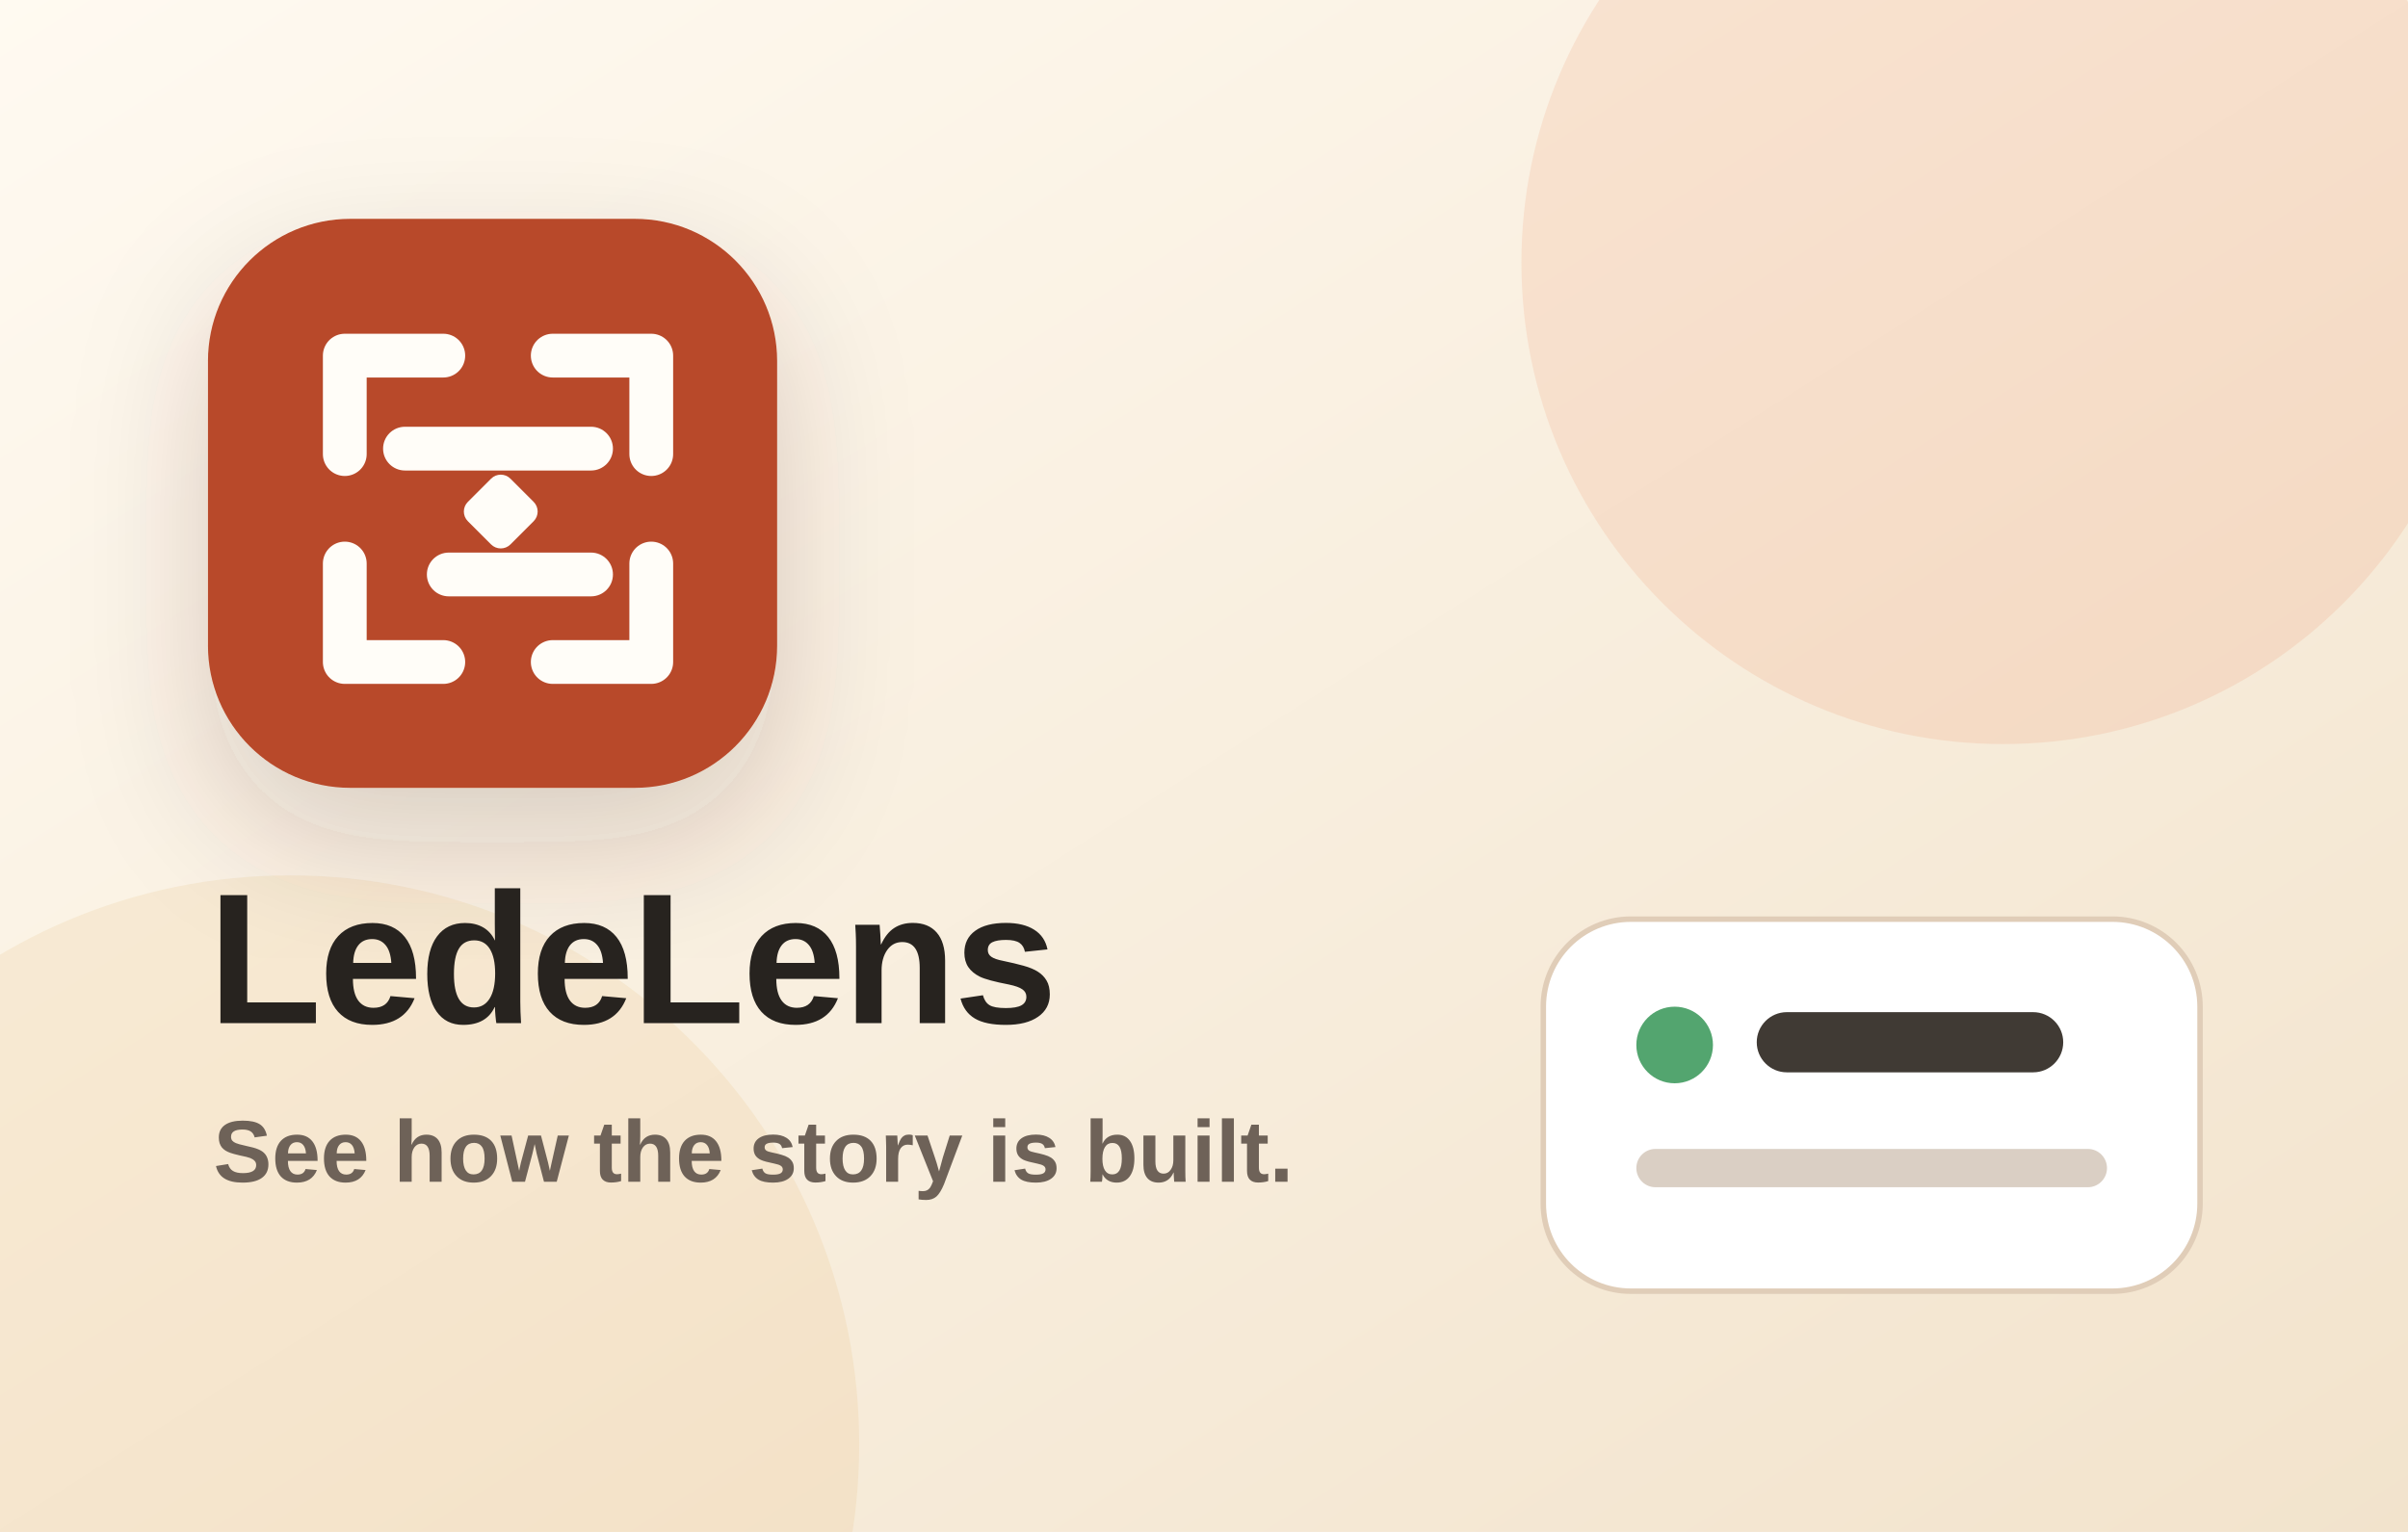
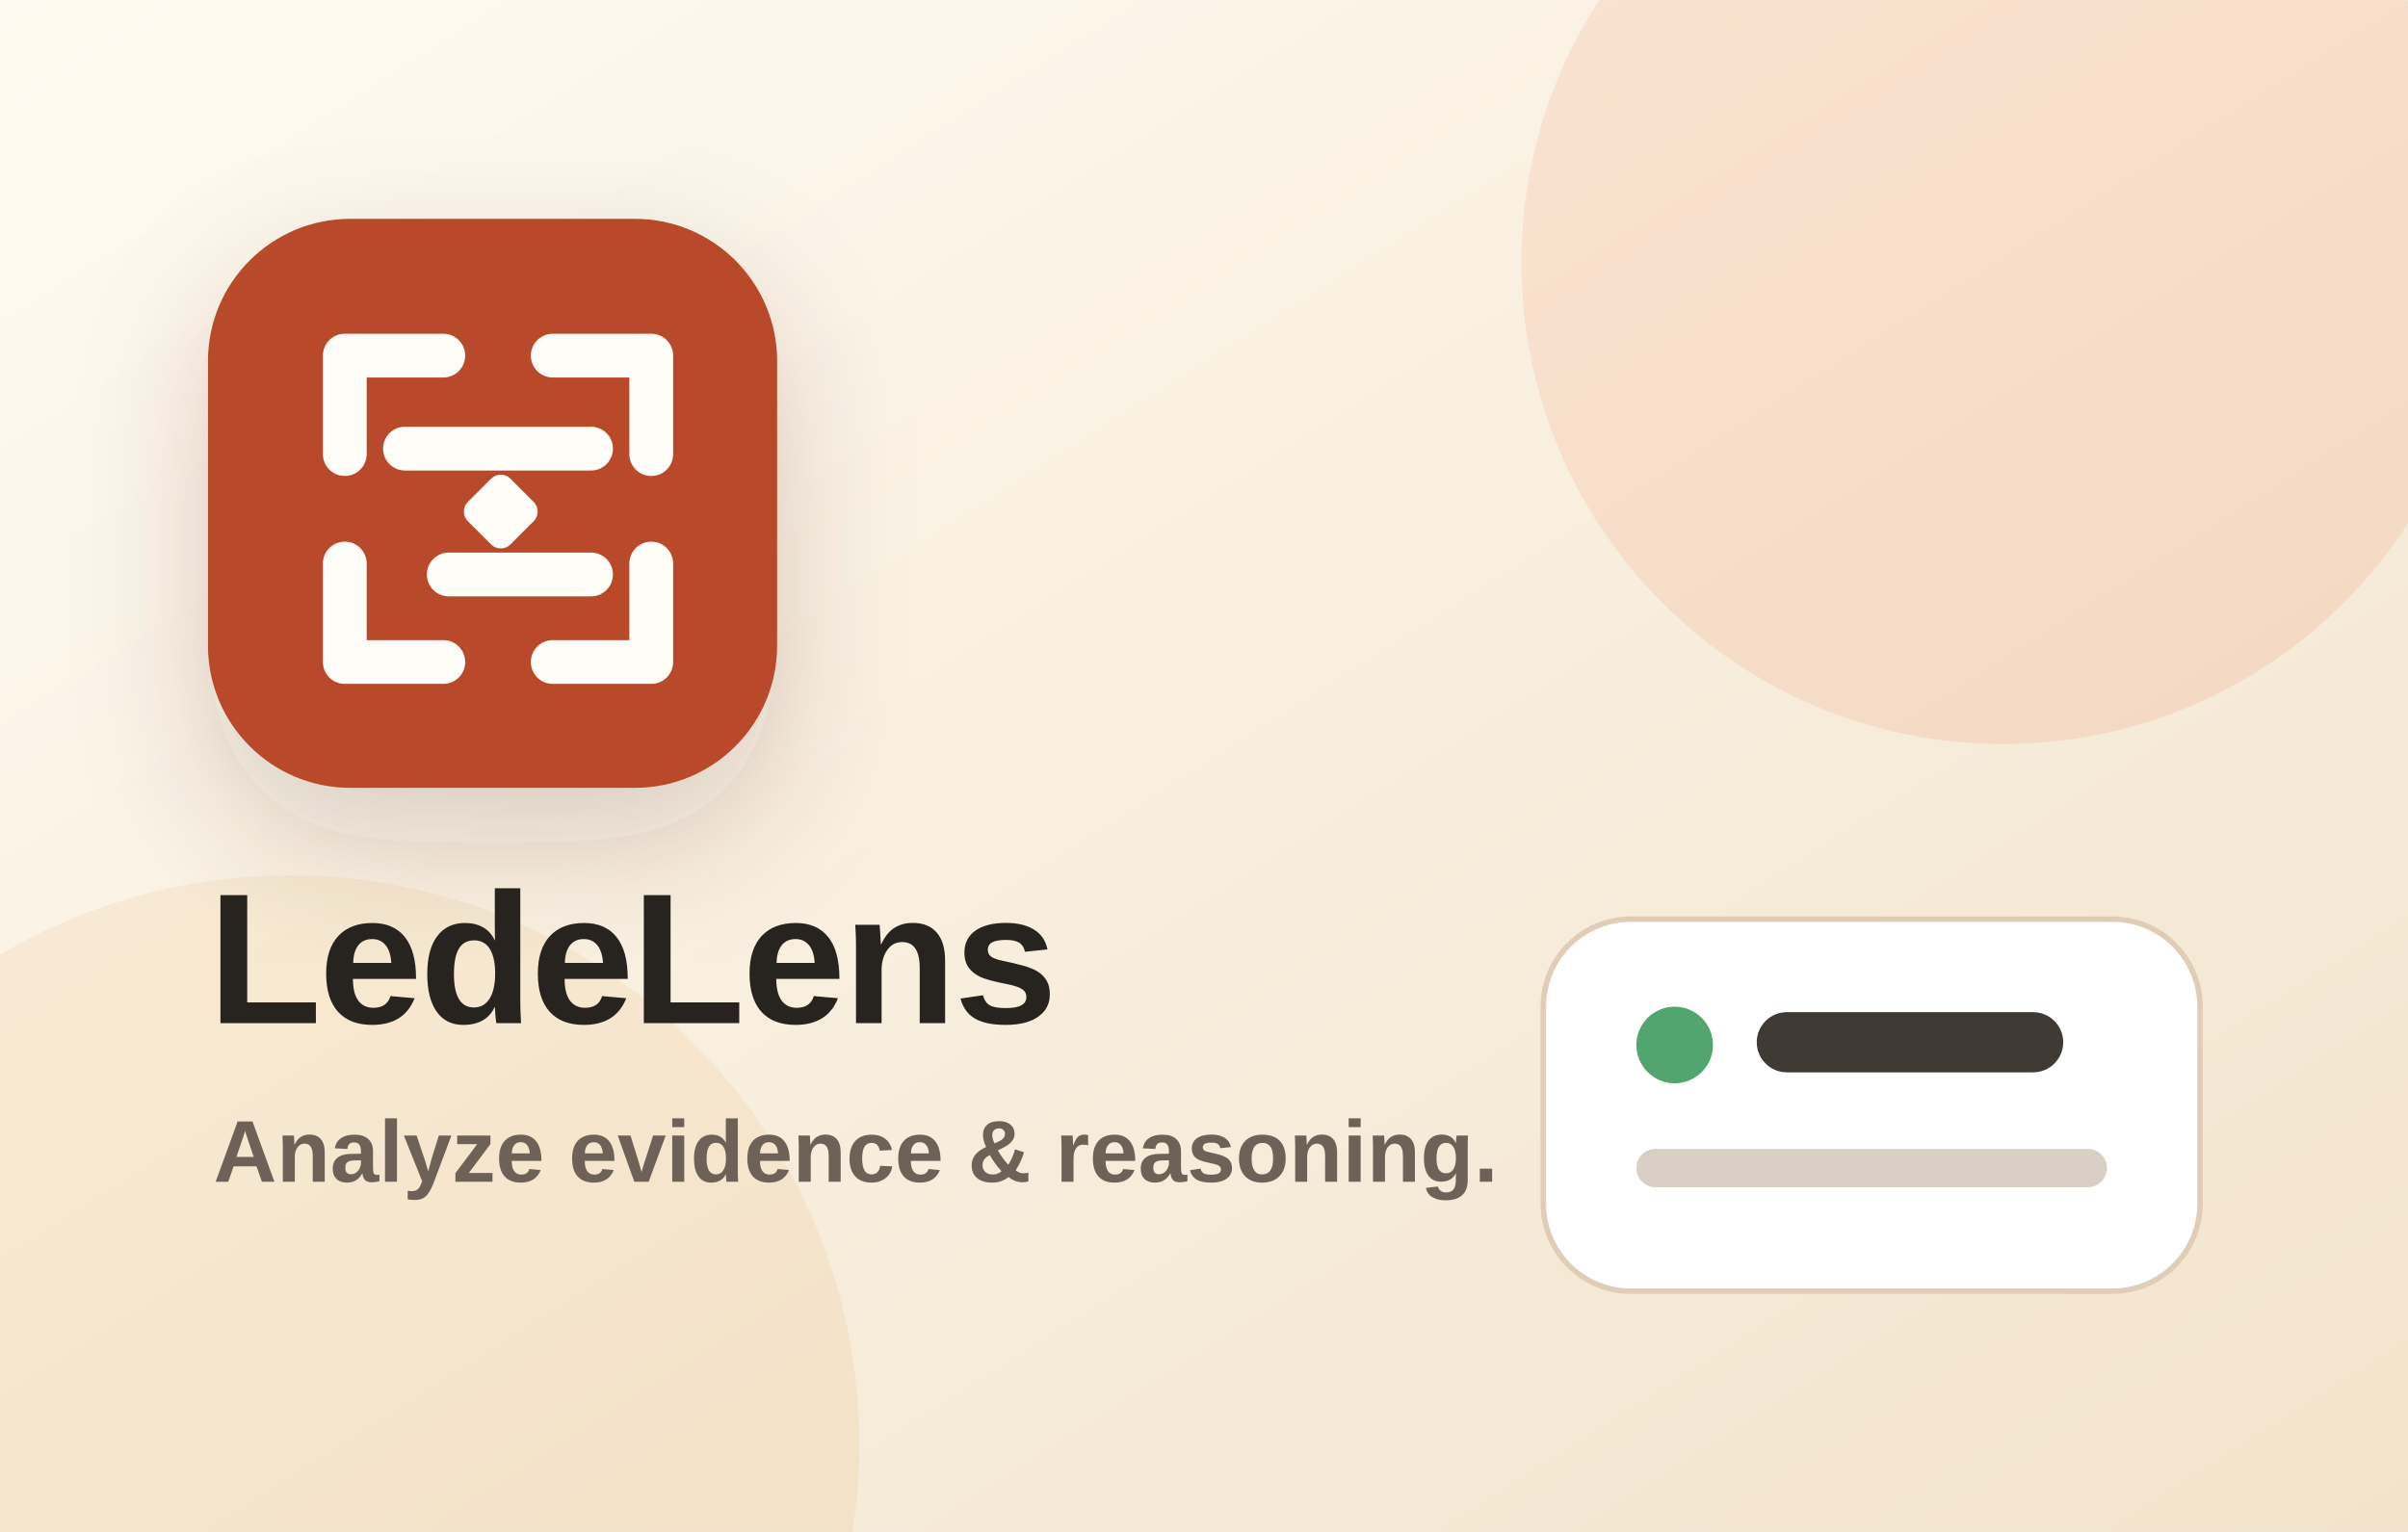
<svg xmlns="http://www.w3.org/2000/svg" width="440" height="280" viewBox="0 0 440 280">
  <defs>
    <linearGradient id="bg" x1="0" y1="0" x2="1" y2="1">
      <stop offset="0" stop-color="#fffaf1" />
      <stop offset="1" stop-color="#f2e3cc" />
    </linearGradient>
    <filter id="shadow" x="-30%" y="-30%" width="160%" height="160%">
      <feDropShadow dx="0" dy="10" stdDeviation="12" flood-color="#4b2d1d" flood-opacity=".18" />
    </filter>
  </defs>
  <rect width="440" height="280" rx="0" fill="url(#bg)" />
  <circle cx="366" cy="48" r="88" fill="#e76735" opacity=".12" />
  <circle cx="53" cy="264" r="104" fill="#d9a54a" opacity=".12" />
  <g transform="translate(38 40)" filter="url(#shadow)">
    <rect width="104" height="104" rx="26" fill="#b84a2b" />
    <path d="M25 43V25h18M63 25h18v18M81 63v18H63M43 81H25V63" fill="none" stroke="#fffdf8" stroke-width="8" stroke-linecap="round" stroke-linejoin="round" />
    <rect x="32" y="38" width="42" height="8" rx="4" fill="#fffdf8" />
    <rect x="40" y="61" width="34" height="8" rx="4" fill="#fffdf8" />
    <rect x="48" y="48" width="11" height="11" rx="2.5" transform="rotate(45 53.5 53.5)" fill="#fffdf8" />
  </g>
  <text x="38" y="187" fill="#27231f" font-family="Arial, Helvetica, sans-serif" font-size="34" font-weight="800" letter-spacing="-.5">LedeLens</text>
-   <text x="39" y="216" fill="#6e6258" font-family="Arial, Helvetica, sans-serif" font-size="16" font-weight="600">See how the story is built.</text>
+   <text x="39" y="216" fill="#6e6258" font-family="Arial, Helvetica, sans-serif" font-size="16" font-weight="600">Analyze evidence &amp; reasoning.</text>
  <g transform="translate(282 168)">
    <rect width="120" height="68" rx="16" fill="#fff" stroke="#e0cdb8" />
    <circle cx="24" cy="23" r="7" fill="#53a56f" />
    <rect x="39" y="17" width="56" height="11" rx="5.5" fill="#403a34" />
    <rect x="17" y="42" width="86" height="7" rx="3.5" fill="#dacfc4" />
  </g>
</svg>
